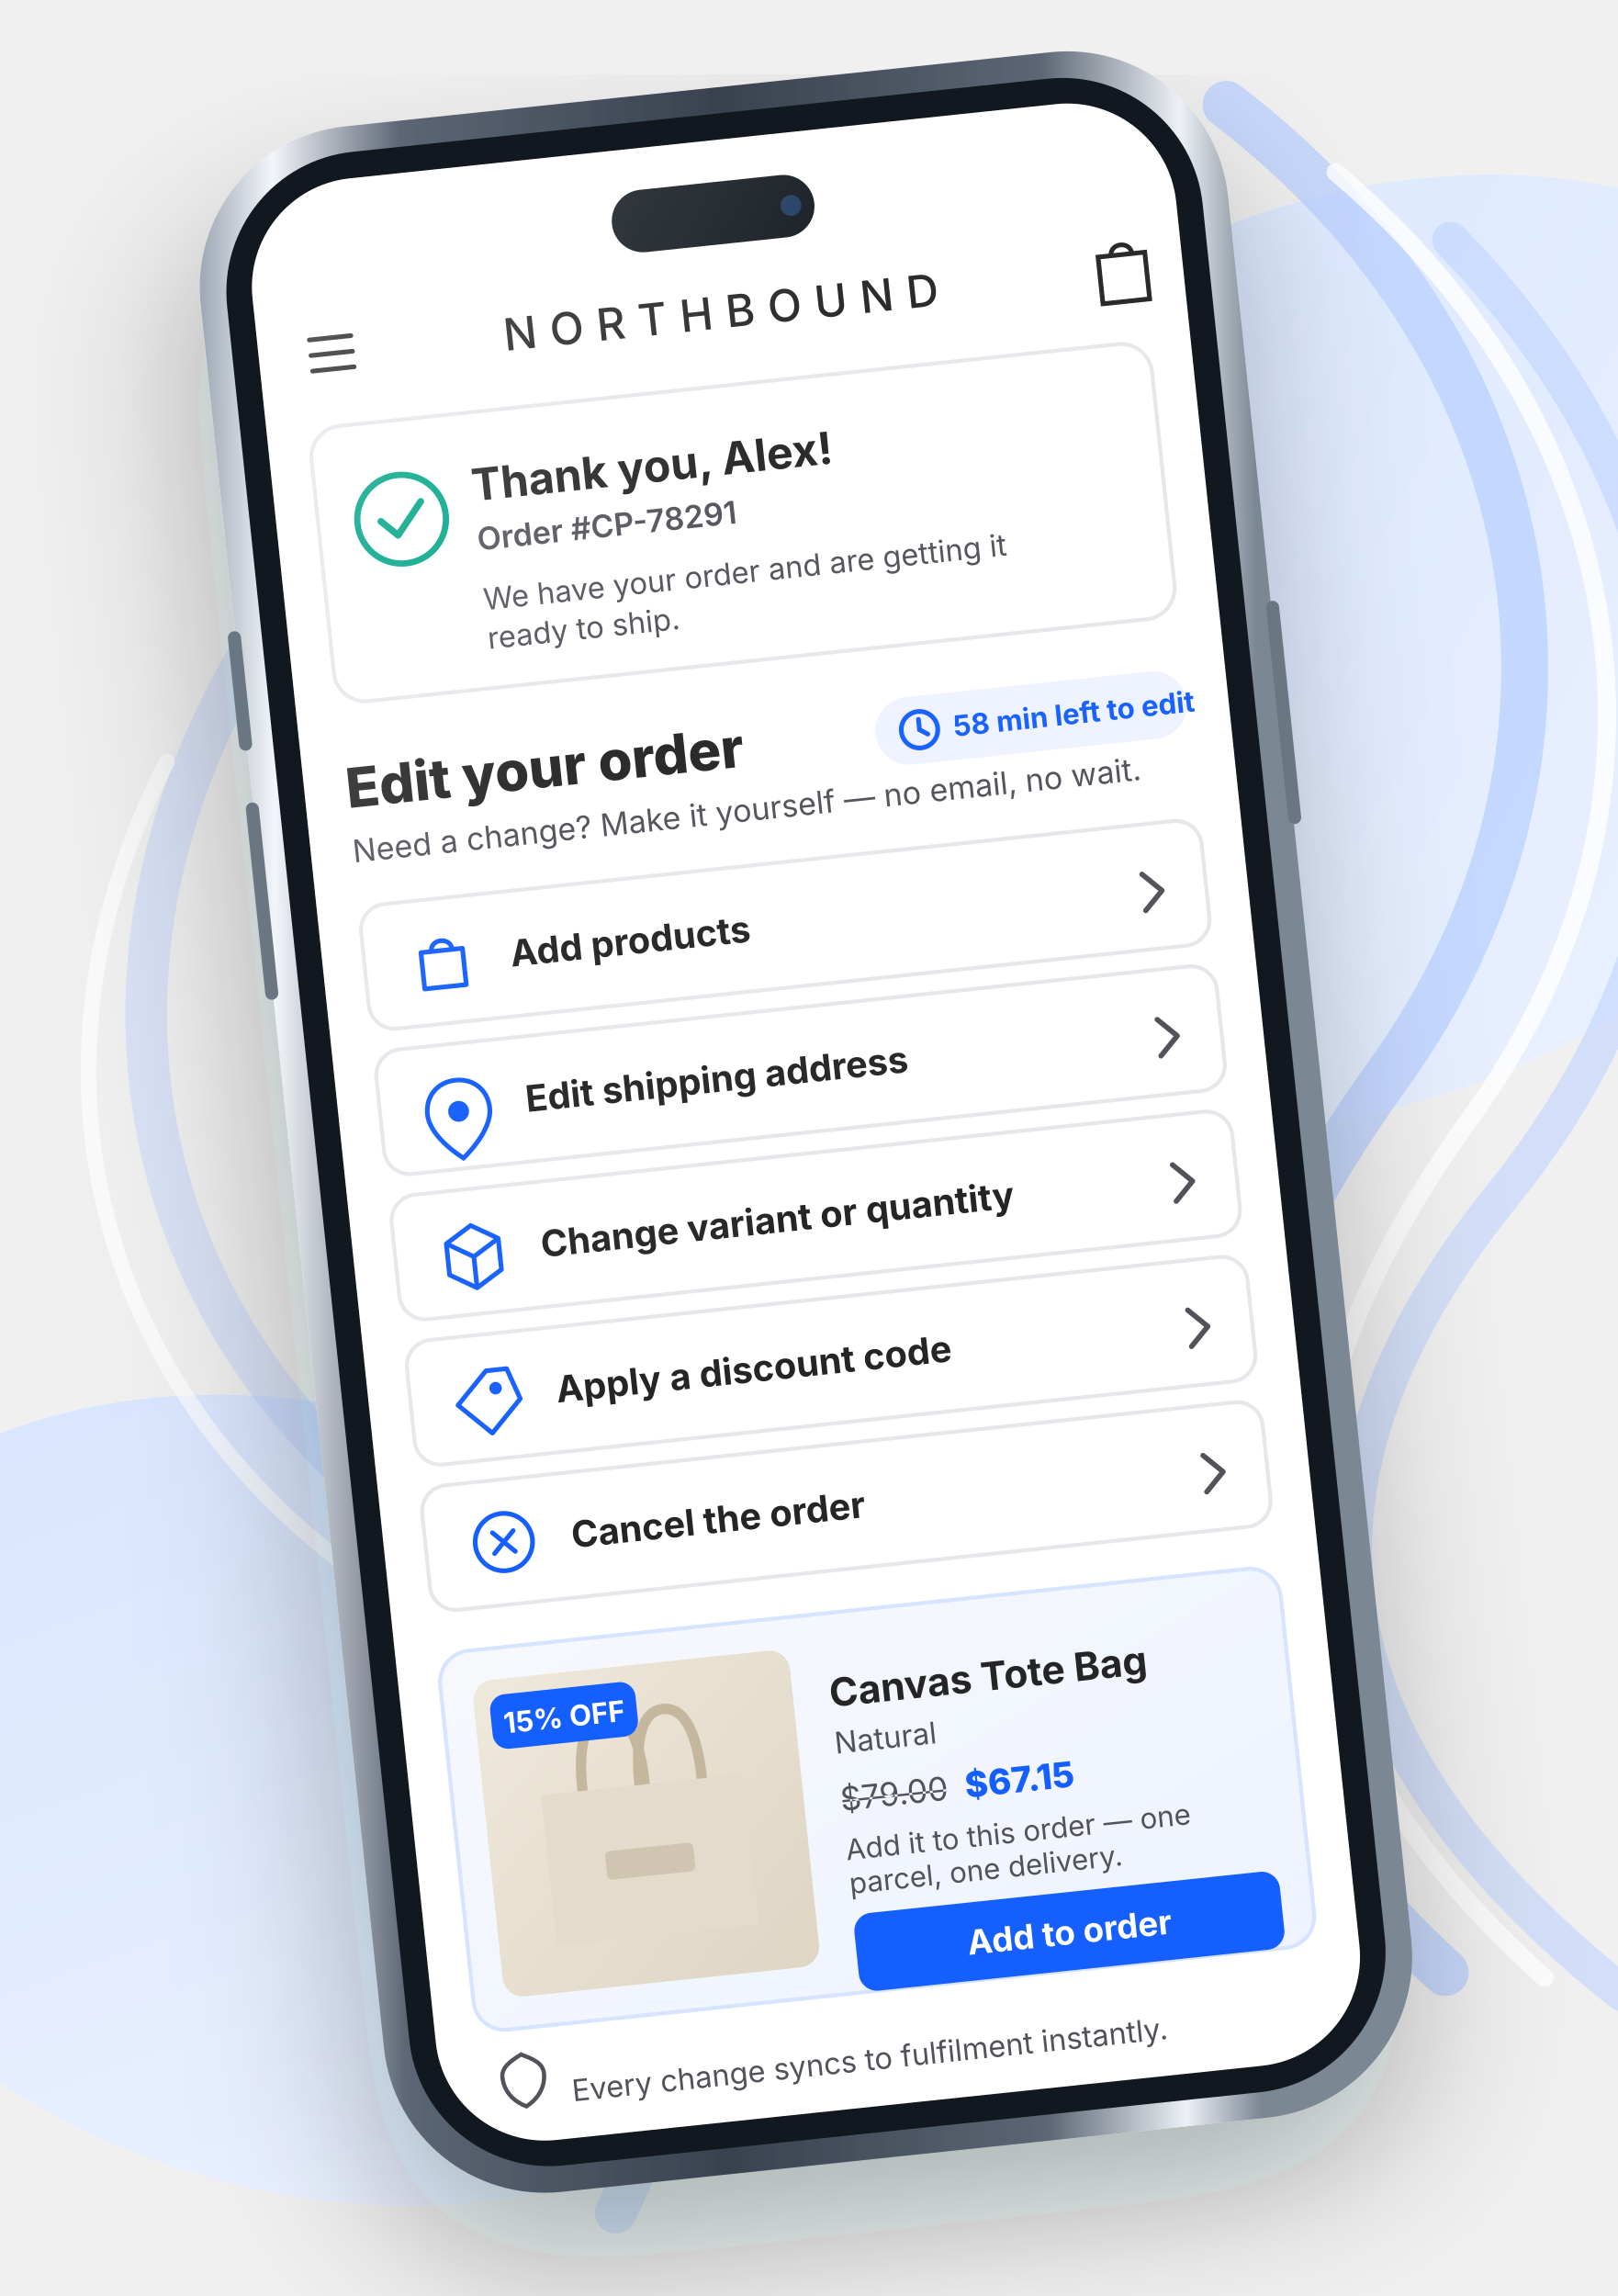
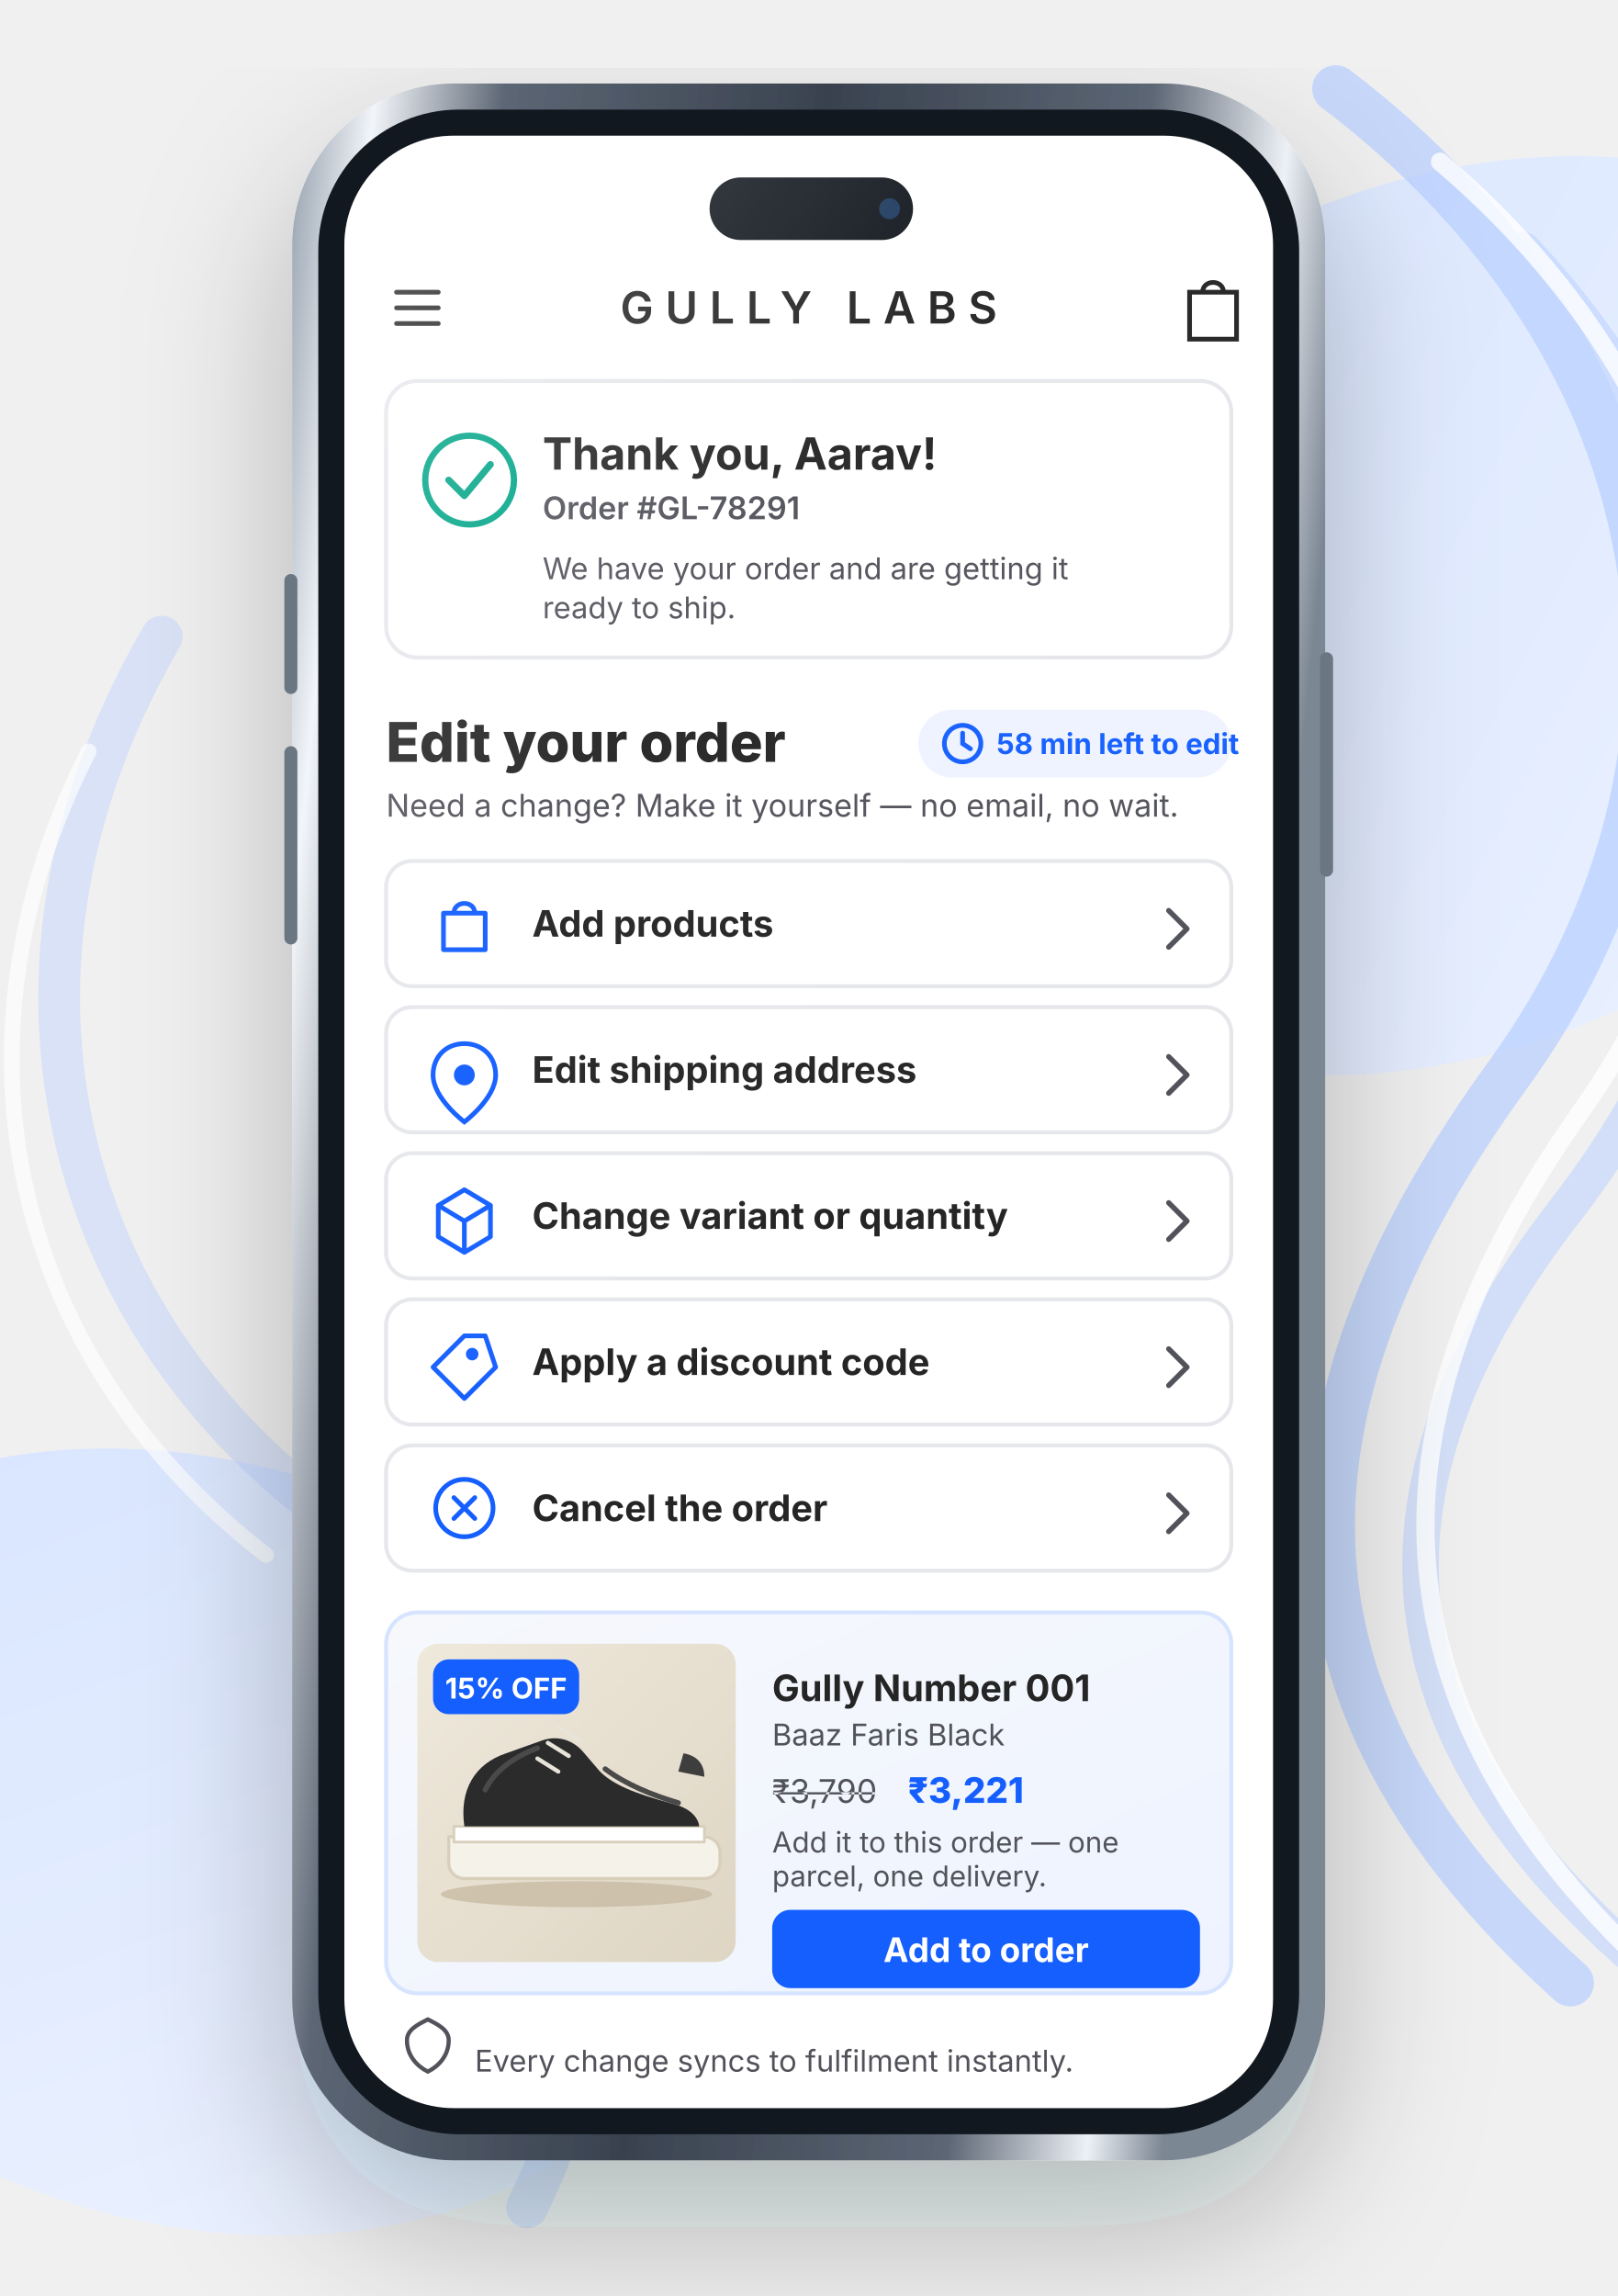
<svg xmlns="http://www.w3.org/2000/svg" viewBox="0 0 620 880" width="620" height="880" fill="none" role="img" aria-labelledby="oePhoneTitle oePhoneDesc">
  <defs>
    <style>
      .f  { font-family: Inter, "Helvetica Neue", Arial, sans-serif; }
      .b  { font-weight: 700; }
      .sb { font-weight: 600; }
      .eb { font-weight: 800; }
      .ink { fill: #252525; }
      .mut { fill: #52525B; }
      .blu { fill: #155FFF; }
    </style>
    <filter id="pShadow" x="-40%" y="-25%" width="180%" height="155%">
-       <feDropShadow dx="-6" dy="28" stdDeviation="30" flood-color="#0A1628" flood-opacity="0.28" />
+       <feDropShadow dx="0" dy="26" stdDeviation="30" flood-color="#0A1628" flood-opacity="0.26" />
    </filter>
    <filter id="pSoft" x="-50%" y="-50%" width="200%" height="200%">
      <feDropShadow dx="0" dy="4" stdDeviation="7" flood-color="#263238" flood-opacity="0.10" />
    </filter>
    <linearGradient id="frame" x1="0" y1="0" x2="1" y2="0.2">
      <stop offset="0%" stop-color="#8E9AA8" />
      <stop offset="8%" stop-color="#F2F5F9" />
      <stop offset="20%" stop-color="#5C6674" />
      <stop offset="50%" stop-color="#39424F" />
      <stop offset="80%" stop-color="#5C6674" />
      <stop offset="93%" stop-color="#EDF1F6" />
      <stop offset="100%" stop-color="#7C8794" />
    </linearGradient>
    <linearGradient id="glassSheen" x1="0" y1="0" x2="1" y2="1">
      <stop offset="0%" stop-color="#ffffff" stop-opacity="0.55" />
      <stop offset="38%" stop-color="#ffffff" stop-opacity="0.06" />
      <stop offset="100%" stop-color="#ffffff" stop-opacity="0.00" />
    </linearGradient>
    <linearGradient id="bgSwirlA" x1="0" y1="0" x2="1" y2="1">
      <stop offset="0%" stop-color="#D6E4FF" />
      <stop offset="100%" stop-color="#EEF3FF" />
    </linearGradient>
    <linearGradient id="upsell" x1="0" y1="0" x2="1" y2="1">
      <stop offset="0%" stop-color="#F6F8FC" />
      <stop offset="100%" stop-color="#EEF3FF" />
    </linearGradient>
    <linearGradient id="tote" x1="0" y1="0" x2="1" y2="1">
      <stop offset="0%" stop-color="#EFE9DC" />
      <stop offset="100%" stop-color="#DED5C3" />
    </linearGradient>
    <clipPath id="clipScreen">
      <rect x="132" y="52" width="356" height="756" rx="42" />
    </clipPath>
    <clipPath id="clipTote">
      <rect x="160" y="606" width="122" height="128" rx="8" />
    </clipPath>
  </defs>
  <g>
-     <ellipse cx="520" cy="250" rx="230" ry="170" fill="url(#bgSwirlA)" transform="rotate(-26 520 250)" />
-     <ellipse cx="120" cy="690" rx="210" ry="150" fill="url(#bgSwirlA)" transform="rotate(16 120 690)" />
+     <ellipse cx="556" cy="236" rx="220" ry="164" fill="url(#bgSwirlA)" transform="rotate(-26 556 236)" />
+     <ellipse cx="74" cy="706" rx="200" ry="146" fill="url(#bgSwirlA)" transform="rotate(16 74 706)" />
    <g stroke="#B9D0FF" fill="none" stroke-linecap="round" opacity=".75">
-       <path d="M470 40c126 96 150 250 62 372s-96 236 22 344" stroke-width="18" />
-       <path d="M556 92c108 110 112 252 20 366s-70 214 46 306" stroke-width="14" opacity=".7" />
-       <path d="M96 250c-70 118-46 250 56 330s130 176 84 268" stroke-width="16" opacity=".55" />
+       <path d="M512 34c132 100 156 254 66 378s-98 238 24 348" stroke-width="18" />
+       <path d="M584 96c104 112 106 252 16 368s-68 214 48 304" stroke-width="14" opacity=".7" />
+       <path d="M62 244c-70 120-44 252 58 332s128 178 82 270" stroke-width="16" opacity=".55" />
    </g>
    <g stroke="#ffffff" fill="none" stroke-linecap="round" opacity=".8">
-       <path d="M512 66c118 100 136 246 52 362s-88 226 28 330" stroke-width="7" />
-       <path d="M64 292c-58 112-30 232 66 306" stroke-width="6" opacity=".8" />
+       <path d="M552 62c120 102 136 248 54 364s-86 226 30 332" stroke-width="7" />
+       <path d="M34 288c-58 114-28 234 68 308" stroke-width="6" opacity=".8" />
    </g>
  </g>
-   <g transform="rotate(-6 310 440)">
+   <g>
    <g filter="url(#pShadow)">
      <rect x="112" y="32" width="396" height="796" rx="62" fill="url(#frame)" />
    </g>
    <rect x="122" y="42" width="376" height="776" rx="54" fill="#12181F" />
    <rect x="132" y="52" width="356" height="756" rx="42" fill="#ffffff" />
    <rect x="506" y="250" width="5" height="86" rx="2.5" fill="#6B7683" />
    <rect x="109" y="220" width="5" height="46" rx="2.5" fill="#6B7683" />
    <rect x="109" y="286" width="5" height="76" rx="2.5" fill="#6B7683" />
    <g clip-path="url(#clipScreen)" class="f">
      <rect x="272" y="68" width="78" height="24" rx="12" fill="#12181F" />
      <circle cx="341" cy="80" r="4" fill="#1E3A5F" />
      <g stroke="#252525" stroke-width="1.8" stroke-linecap="round">
        <path d="M152 112h16M152 118h16M152 124h16" />
      </g>
-       <text x="310" y="124" class="ink" font-size="17" letter-spacing="5" text-anchor="middle" style="font-weight:500">NORTHBOUND</text>
+       <text x="310" y="124" class="ink" font-size="17" letter-spacing="4.5" text-anchor="middle" style="font-weight:600">GULLY LABS</text>
      <g stroke="#252525" stroke-width="1.8" fill="none">
        <path d="M456 112h18v18h-18z" rx="2" />
        <path d="M461 112c0-5 8-5 8 0" />
      </g>
      <rect x="148" y="146" width="324" height="106" rx="12" fill="#ffffff" stroke="#E5E7EB" stroke-width="1.5" />
      <circle cx="180" cy="184" r="17" fill="none" stroke="#00A587" stroke-width="2.4" />
      <path d="M172 184l6 6 10-12" stroke="#00A587" stroke-width="2.6" stroke-linecap="round" stroke-linejoin="round" fill="none" />
-       <text x="208" y="180" class="b ink" font-size="17">Thank you, Alex!</text>
-       <text x="208" y="199" class="sb mut" font-size="12">Order #CP-78291</text>
+       <text x="208" y="180" class="b ink" font-size="17">Thank you, Aarav!</text>
+       <text x="208" y="199" class="sb mut" font-size="12">Order #GL-78291</text>
      <text x="208" y="222" class="mut" font-size="11.5">We have your order and are getting it</text>
      <text x="208" y="237" class="mut" font-size="11.5">ready to ship.</text>
      <text x="148" y="292" class="eb ink" font-size="21">Edit your order</text>
      <rect x="352" y="272" width="120" height="26" rx="13" fill="#EEF3FF" />
      <circle cx="369" cy="285" r="7" fill="none" stroke="#155FFF" stroke-width="1.8" />
      <path d="M369 281v4l3 2" stroke="#155FFF" stroke-width="1.8" stroke-linecap="round" fill="none" />
      <text x="382" y="289" class="b blu" font-size="11">58 min left to edit</text>
      <text x="148" y="313" class="mut" font-size="12">Need a change? Make it yourself — no email, no wait.</text>
      <g>
        <rect x="148" y="330" width="324" height="48" rx="10" fill="#ffffff" stroke="#E5E7EB" stroke-width="1.5" />
        <path d="M170 350h16v14h-16z" fill="none" stroke="#155FFF" stroke-width="1.8" stroke-linejoin="round" />
        <path d="M174 350c0-5 8-5 8 0" fill="none" stroke="#155FFF" stroke-width="1.8" />
        <text x="204" y="359" class="b ink" font-size="14">Add products</text>
        <path d="M448 349l7 7-7 7" stroke="#52525B" stroke-width="2" stroke-linecap="round" stroke-linejoin="round" fill="none" />
        <rect x="148" y="386" width="324" height="48" rx="10" fill="#ffffff" stroke="#E5E7EB" stroke-width="1.5" />
        <path d="M178 400c-7 0-12 5-12 12 0 9 12 18 12 18s12-9 12-18c0-7-5-12-12-12z" fill="none" stroke="#155FFF" stroke-width="1.8" />
        <circle cx="178" cy="412" r="4" fill="#155FFF" />
        <text x="204" y="415" class="b ink" font-size="14">Edit shipping address</text>
        <path d="M448 405l7 7-7 7" stroke="#52525B" stroke-width="2" stroke-linecap="round" stroke-linejoin="round" fill="none" />
        <rect x="148" y="442" width="324" height="48" rx="10" fill="#ffffff" stroke="#E5E7EB" stroke-width="1.5" />
        <path d="M168 462l10-6 10 6v12l-10 6-10-6z" fill="none" stroke="#155FFF" stroke-width="1.8" stroke-linejoin="round" />
        <path d="M168 462l10 6 10-6M178 468v12" stroke="#155FFF" stroke-width="1.8" stroke-linejoin="round" />
        <text x="204" y="471" class="b ink" font-size="14">Change variant or quantity</text>
        <path d="M448 461l7 7-7 7" stroke="#52525B" stroke-width="2" stroke-linecap="round" stroke-linejoin="round" fill="none" />
        <rect x="148" y="498" width="324" height="48" rx="10" fill="#ffffff" stroke="#E5E7EB" stroke-width="1.5" />
        <path d="M186 512l4 12-12 12-12-12 12-12z" fill="none" stroke="#155FFF" stroke-width="1.8" stroke-linejoin="round" />
        <circle cx="181" cy="519" r="2.4" fill="#155FFF" />
        <text x="204" y="527" class="b ink" font-size="14">Apply a discount code</text>
        <path d="M448 517l7 7-7 7" stroke="#52525B" stroke-width="2" stroke-linecap="round" stroke-linejoin="round" fill="none" />
        <rect x="148" y="554" width="324" height="48" rx="10" fill="#ffffff" stroke="#E5E7EB" stroke-width="1.5" />
        <circle cx="178" cy="578" r="11" fill="none" stroke="#155FFF" stroke-width="1.8" />
        <path d="M174 574l8 8M182 574l-8 8" stroke="#155FFF" stroke-width="1.8" stroke-linecap="round" />
        <text x="204" y="583" class="b ink" font-size="14">Cancel the order</text>
        <path d="M448 573l7 7-7 7" stroke="#52525B" stroke-width="2" stroke-linecap="round" stroke-linejoin="round" fill="none" />
      </g>
      <rect x="148" y="618" width="324" height="146" rx="12" fill="url(#upsell)" stroke="#D6E4FF" stroke-width="1.5" />
      <rect x="160" y="630" width="122" height="122" rx="8" fill="url(#tote)" />
      <g clip-path="url(#clipTote)">
-         <path d="M182 676h78v58a8 8 0 0 1-8 8h-62a8 8 0 0 1-8-8z" fill="#E3DBCB" />
-         <path d="M198 676c0-18 4-28 12-28s12 10 12 28" fill="none" stroke="#C4B79E" stroke-width="4" />
-         <path d="M220 676c0-18 4-28 12-28s12 10 12 28" fill="none" stroke="#C4B79E" stroke-width="4" />
-         <rect x="204" y="700" width="34" height="11" rx="2" fill="#CFC5B1" />
+         <ellipse cx="221" cy="726" rx="52" ry="5" fill="#C4B79E" opacity=".7" />
+         <path d="M172 704h98a6 6 0 0 1 6 6v4a6 6 0 0 1-6 6h-92a6 6 0 0 1-6-6v-10z" fill="#F5F2EA" stroke="#D8CFBB" stroke-width="1.2" />
+         <path d="M174 700h96v6h-96z" fill="#ffffff" stroke="#D8CFBB" stroke-width="1" />
+         <path d="M178 700c-2-14 4-24 16-28l14-5c6-2 12 0 16 5l6 7c7 7 20 10 30 13 6 2 8 6 8 8z" fill="#2B2B2B" />
+         <path d="M186 686c4-8 12-13 20-16" stroke="#4A4A4A" stroke-width="2" fill="none" stroke-linecap="round" />
+         <path d="M232 678c8 6 18 10 28 13" stroke="#4A4A4A" stroke-width="2" fill="none" stroke-linecap="round" />
+         <g stroke="#E8E4DA" stroke-width="1.6" stroke-linecap="round">
+           <path d="M206 674l8 5M210 668l8 5M214 662l8 5" />
+         </g>
+         <path d="M262 672c6 1 8 5 8 9l-10-2z" fill="#3E3E3E" />
      </g>
      <rect x="166" y="636" width="56" height="21" rx="6" fill="#155FFF" />
      <text x="194" y="651" class="b" font-size="11" fill="#ffffff" text-anchor="middle">15% OFF</text>
-       <text x="296" y="654" class="b ink" font-size="15">Canvas Tote Bag</text>
-       <text x="296" y="672" class="mut" font-size="11.5">Natural</text>
-       <text x="296" y="694" class="mut" font-size="12.5" text-decoration="line-through">$79.00</text>
-       <text x="344" y="694" class="eb blu" font-size="13.5">$67.15</text>
-       <text x="296" y="713" class="mut" font-size="11">Add it to this order — one</text>
-       <text x="296" y="726" class="mut" font-size="11">parcel, one delivery.</text>
-       <rect x="296" y="734" width="164" height="30" rx="7" fill="#155FFF" />
-       <text x="378" y="754" class="b" font-size="13" fill="#ffffff" text-anchor="middle">Add to order</text>
+       <text x="296" y="652" class="b ink" font-size="14">Gully Number 001</text>
+       <text x="296" y="669" class="mut" font-size="11.5">Baaz Faris Black</text>
+       <text x="296" y="691" class="mut" font-size="12.5" text-decoration="line-through">₹3,790</text>
+       <text x="348" y="691" class="eb blu" font-size="13.5">₹3,221</text>
+       <text x="296" y="710" class="mut" font-size="11">Add it to this order — one</text>
+       <text x="296" y="723" class="mut" font-size="11">parcel, one delivery.</text>
+       <rect x="296" y="732" width="164" height="30" rx="7" fill="#155FFF" />
+       <text x="378" y="752" class="b" font-size="13" fill="#ffffff" text-anchor="middle">Add to order</text>
      <path d="M156 782c0-4 4-6 8-8 4 2 8 4 8 8 0 6-4 10-8 12-4-2-8-6-8-12z" fill="none" stroke="#52525B" stroke-width="1.6" />
      <text x="182" y="794" class="mut" font-size="11.5">Every change syncs to fulfilment instantly.</text>
      <path d="M132 52h356v300L132 560z" fill="url(#glassSheen)" opacity=".5" />
    </g>
  </g>
</svg>
